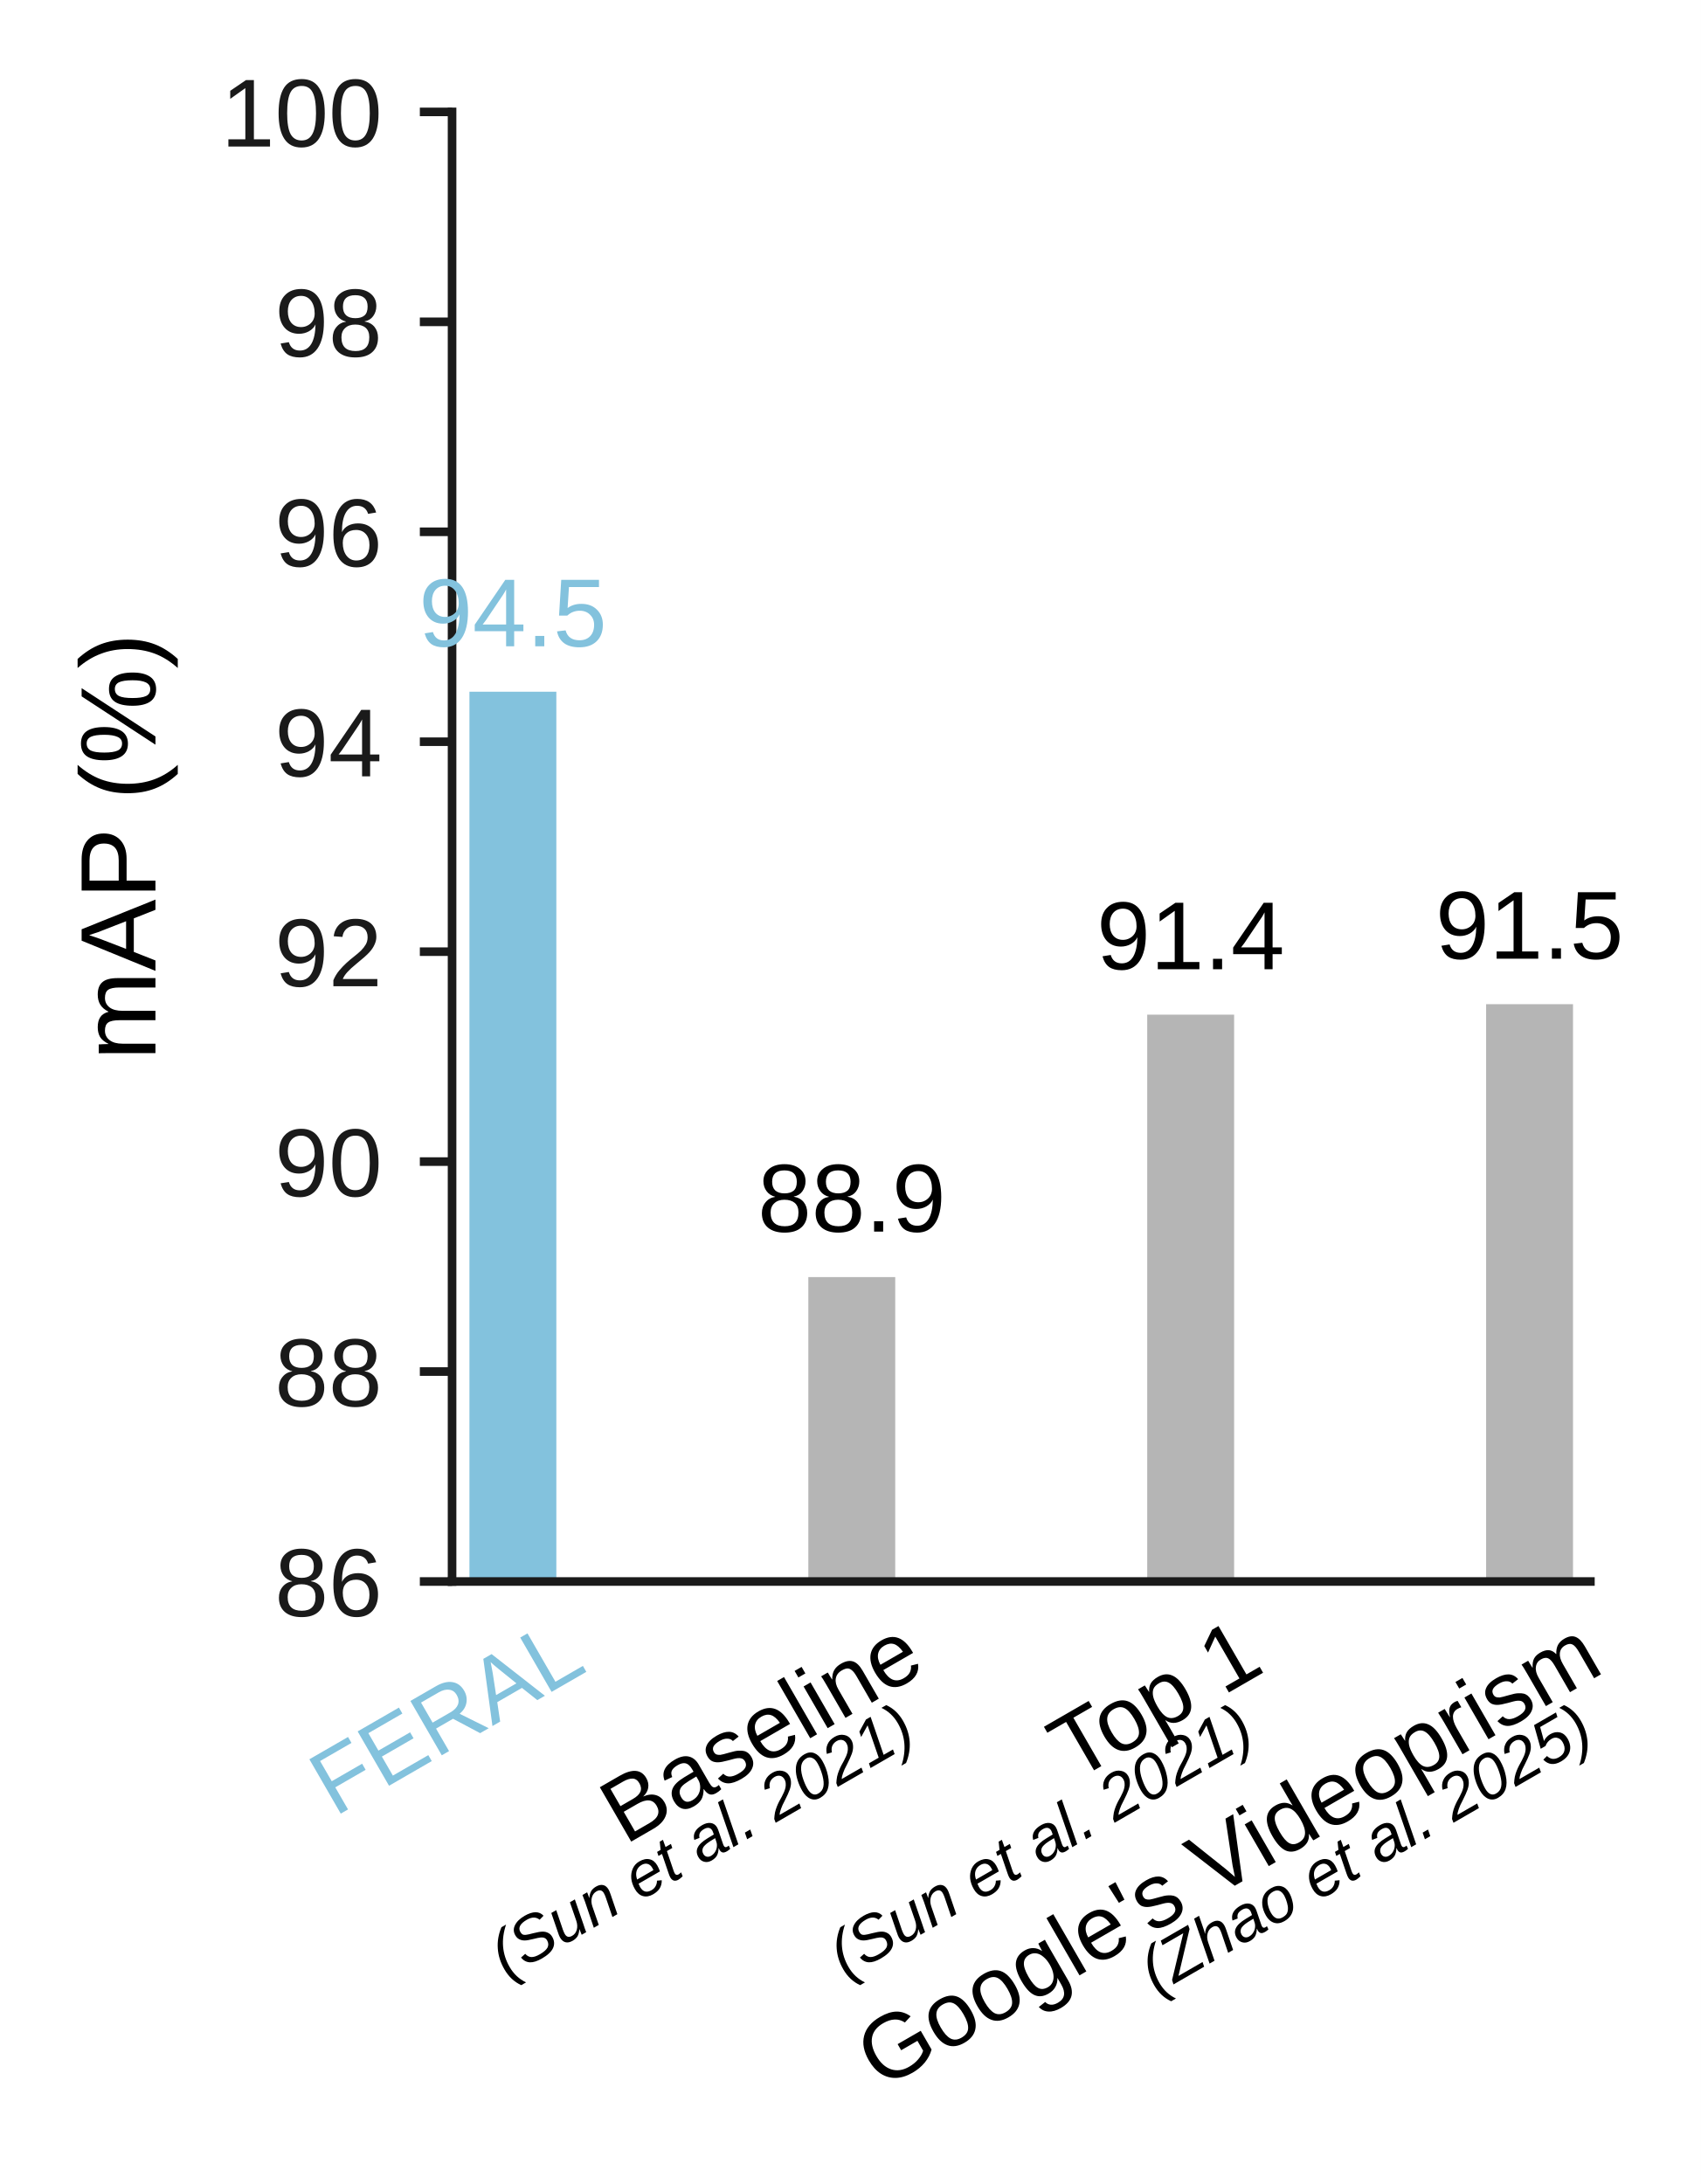
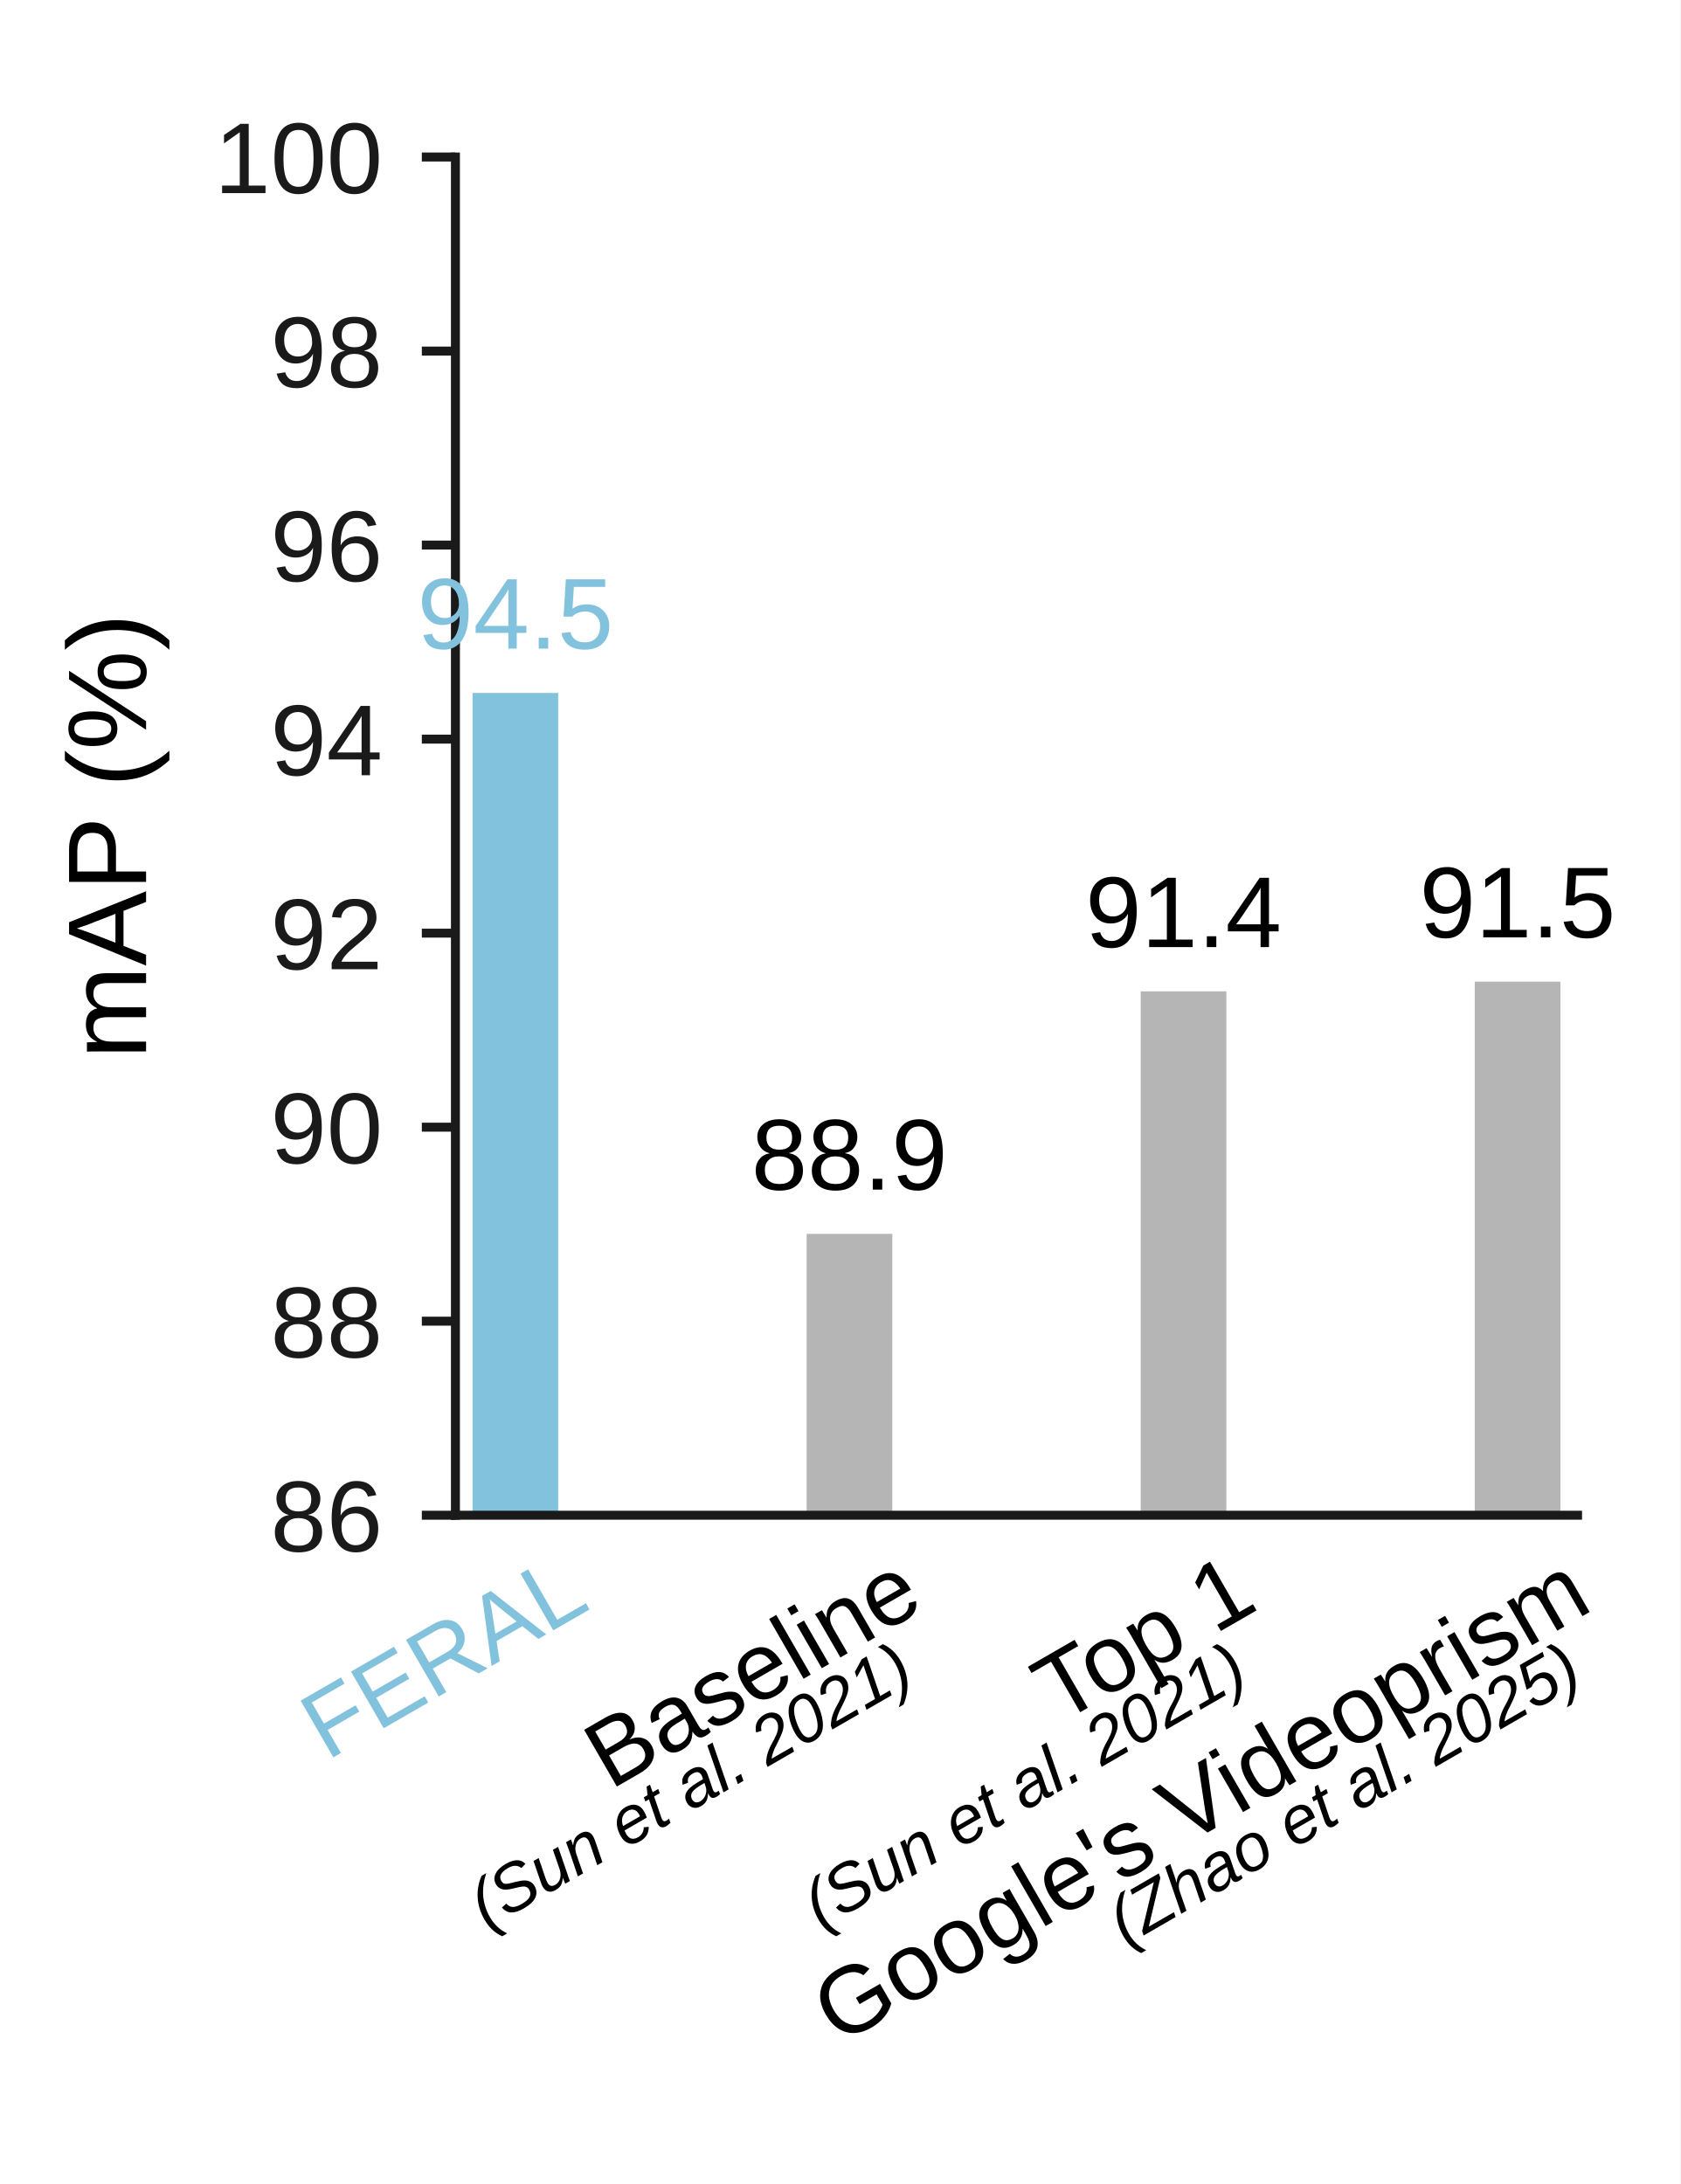
- <svg xmlns="http://www.w3.org/2000/svg" xmlns:xlink="http://www.w3.org/1999/xlink" width="158.401pt" height="203.4pt" viewBox="0 0 158.401 203.4" version="1.1">
+ <svg xmlns="http://www.w3.org/2000/svg" xmlns:xlink="http://www.w3.org/1999/xlink" width="150pt" height="195pt" viewBox="0 0 150 195" version="1.1">
  <defs>
    <style type="text/css">*{stroke-linejoin: round; stroke-linecap: butt}</style>
  </defs>
  <g id="figure_1">
    <g id="patch_1">
-       <path d="M 0 203.4  L 158.401 203.4  L 158.401 0  L 0 0  z " style="fill: #ffffff" />
+       <path d="M 0 195  L 150 195  L 150 0  L 0 0  z " style="fill: #ffffff" />
    </g>
    <g id="axes_1">
      <g id="patch_2">
-         <path d="M 42.099 147.288  L 148.108 147.288  L 148.108 10.421  L 42.099 10.421  z " style="fill: #ffffff" />
+         <path d="M 40.659 135.288  L 140.837 135.288  L 140.837 14.021  L 40.659 14.021  z " style="fill: #ffffff" />
      </g>
      <g id="patch_3">
-         <path d="M 43.717 988.041  L 51.81 988.041  L 51.81 64.423  L 43.717 64.423  z " clip-path="url(#p9ce07fddf0)" style="fill: #83c2dd" />
+         <path d="M 42.188 880.216  L 49.835 880.216  L 49.835 61.868  L 42.188 61.868  z " clip-path="url(#p36643ce114)" style="fill: #83c2dd" />
      </g>
      <g id="patch_4">
-         <path d="M 75.277 988.041  L 83.37 988.041  L 83.37 118.937  L 75.277 118.937  z " clip-path="url(#p9ce07fddf0)" style="fill: #b5b5b5" />
+         <path d="M 72.012 880.216  L 79.659 880.216  L 79.659 110.169  L 72.012 110.169  z " clip-path="url(#p36643ce114)" style="fill: #b5b5b5" />
      </g>
      <g id="patch_5">
-         <path d="M 106.837 988.041  L 114.929 988.041  L 114.929 94.496  L 106.837 94.496  z " clip-path="url(#p9ce07fddf0)" style="fill: #b5b5b5" />
+         <path d="M 101.836 880.216  L 109.483 880.216  L 109.483 88.514  L 101.836 88.514  z " clip-path="url(#p36643ce114)" style="fill: #b5b5b5" />
      </g>
      <g id="patch_6">
-         <path d="M 138.397 988.041  L 146.489 988.041  L 146.489 93.519  L 138.397 93.519  z " clip-path="url(#p9ce07fddf0)" style="fill: #b5b5b5" />
+         <path d="M 131.66 880.216  L 139.307 880.216  L 139.307 87.648  L 131.66 87.648  z " clip-path="url(#p36643ce114)" style="fill: #b5b5b5" />
      </g>
      <g id="matplotlib.axis_1">
        <g id="xtick_1">
          <g id="line2d_1" />
        </g>
        <g id="xtick_2">
          <g id="line2d_2" />
        </g>
        <g id="xtick_3">
          <g id="line2d_3" />
        </g>
        <g id="xtick_4">
          <g id="line2d_4" />
        </g>
      </g>
      <g id="matplotlib.axis_2">
        <g id="ytick_1">
          <g id="line2d_5">
            <defs>
-               <path id="m69b2e3ea2e" d="M 0 0  L -3 0  " style="stroke: #1a1a1a; stroke-width: 0.8" />
+               <path id="m040b04a4c6" d="M 0 0  L -3 0  " style="stroke: #1a1a1a; stroke-width: 0.8" />
            </defs>
            <g>
-               <use xlink:href="#m69b2e3ea2e" x="42.099" y="147.288" style="fill: #1a1a1a; stroke: #1a1a1a; stroke-width: 0.8" />
+               <use xlink:href="#m040b04a4c6" x="40.659" y="135.288" style="fill: #1a1a1a; stroke: #1a1a1a; stroke-width: 0.8" />
            </g>
          </g>
          <g id="text_1">
-             <text style="font-size: 9px; font-family: 'Arial'; text-anchor: end; fill: #1a1a1a" x="35.599" y="150.509" transform="rotate(-0 35.59891 150.5088)">86</text>
+             <text style="font-size: 9px; font-family: 'Arial'; text-anchor: end; fill: #1a1a1a" x="34.159" y="138.509" transform="rotate(-0 34.15891 138.5093)">86</text>
          </g>
        </g>
        <g id="ytick_2">
          <g id="line2d_6">
            <g>
-               <use xlink:href="#m69b2e3ea2e" x="42.099" y="127.735" style="fill: #1a1a1a; stroke: #1a1a1a; stroke-width: 0.8" />
+               <use xlink:href="#m040b04a4c6" x="40.659" y="117.964" style="fill: #1a1a1a; stroke: #1a1a1a; stroke-width: 0.8" />
            </g>
          </g>
          <g id="text_2">
-             <text style="font-size: 9px; font-family: 'Arial'; text-anchor: end; fill: #1a1a1a" x="35.599" y="130.956" transform="rotate(-0 35.59891 130.9564)">88</text>
+             <text style="font-size: 9px; font-family: 'Arial'; text-anchor: end; fill: #1a1a1a" x="34.159" y="121.185" transform="rotate(-0 34.15891 121.1854)">88</text>
          </g>
        </g>
        <g id="ytick_3">
          <g id="line2d_7">
            <g>
-               <use xlink:href="#m69b2e3ea2e" x="42.099" y="108.183" style="fill: #1a1a1a; stroke: #1a1a1a; stroke-width: 0.8" />
+               <use xlink:href="#m040b04a4c6" x="40.659" y="100.64" style="fill: #1a1a1a; stroke: #1a1a1a; stroke-width: 0.8" />
            </g>
          </g>
          <g id="text_3">
-             <text style="font-size: 9px; font-family: 'Arial'; text-anchor: end; fill: #1a1a1a" x="35.599" y="111.404" transform="rotate(-0 35.59891 111.404)">90</text>
+             <text style="font-size: 9px; font-family: 'Arial'; text-anchor: end; fill: #1a1a1a" x="34.159" y="103.861" transform="rotate(-0 34.15891 103.8615)">90</text>
          </g>
        </g>
        <g id="ytick_4">
          <g id="line2d_8">
            <g>
-               <use xlink:href="#m69b2e3ea2e" x="42.099" y="88.631" style="fill: #1a1a1a; stroke: #1a1a1a; stroke-width: 0.8" />
+               <use xlink:href="#m040b04a4c6" x="40.659" y="83.317" style="fill: #1a1a1a; stroke: #1a1a1a; stroke-width: 0.8" />
            </g>
          </g>
          <g id="text_4">
-             <text style="font-size: 9px; font-family: 'Arial'; text-anchor: end; fill: #1a1a1a" x="35.599" y="91.852" transform="rotate(-0 35.59891 91.8516)">92</text>
+             <text style="font-size: 9px; font-family: 'Arial'; text-anchor: end; fill: #1a1a1a" x="34.159" y="86.538" transform="rotate(-0 34.15891 86.53759)">92</text>
          </g>
        </g>
        <g id="ytick_5">
          <g id="line2d_9">
            <g>
-               <use xlink:href="#m69b2e3ea2e" x="42.099" y="69.078" style="fill: #1a1a1a; stroke: #1a1a1a; stroke-width: 0.8" />
+               <use xlink:href="#m040b04a4c6" x="40.659" y="65.993" style="fill: #1a1a1a; stroke: #1a1a1a; stroke-width: 0.8" />
            </g>
          </g>
          <g id="text_5">
-             <text style="font-size: 9px; font-family: 'Arial'; text-anchor: end; fill: #1a1a1a" x="35.599" y="72.299" transform="rotate(-0 35.59891 72.29921)">94</text>
+             <text style="font-size: 9px; font-family: 'Arial'; text-anchor: end; fill: #1a1a1a" x="34.159" y="69.214" transform="rotate(-0 34.15891 69.2137)">94</text>
          </g>
        </g>
        <g id="ytick_6">
          <g id="line2d_10">
            <g>
-               <use xlink:href="#m69b2e3ea2e" x="42.099" y="49.526" style="fill: #1a1a1a; stroke: #1a1a1a; stroke-width: 0.8" />
+               <use xlink:href="#m040b04a4c6" x="40.659" y="48.669" style="fill: #1a1a1a; stroke: #1a1a1a; stroke-width: 0.8" />
            </g>
          </g>
          <g id="text_6">
-             <text style="font-size: 9px; font-family: 'Arial'; text-anchor: end; fill: #1a1a1a" x="35.599" y="52.747" transform="rotate(-0 35.59891 52.74682)">96</text>
+             <text style="font-size: 9px; font-family: 'Arial'; text-anchor: end; fill: #1a1a1a" x="34.159" y="51.89" transform="rotate(-0 34.15891 51.88981)">96</text>
          </g>
        </g>
        <g id="ytick_7">
          <g id="line2d_11">
            <g>
-               <use xlink:href="#m69b2e3ea2e" x="42.099" y="29.973" style="fill: #1a1a1a; stroke: #1a1a1a; stroke-width: 0.8" />
+               <use xlink:href="#m040b04a4c6" x="40.659" y="31.345" style="fill: #1a1a1a; stroke: #1a1a1a; stroke-width: 0.8" />
            </g>
          </g>
          <g id="text_7">
-             <text style="font-size: 9px; font-family: 'Arial'; text-anchor: end; fill: #1a1a1a" x="35.599" y="33.194" transform="rotate(-0 35.59891 33.19442)">98</text>
+             <text style="font-size: 9px; font-family: 'Arial'; text-anchor: end; fill: #1a1a1a" x="34.159" y="34.566" transform="rotate(-0 34.15891 34.56592)">98</text>
          </g>
        </g>
        <g id="ytick_8">
          <g id="line2d_12">
            <g>
-               <use xlink:href="#m69b2e3ea2e" x="42.099" y="10.421" style="fill: #1a1a1a; stroke: #1a1a1a; stroke-width: 0.8" />
+               <use xlink:href="#m040b04a4c6" x="40.659" y="14.021" style="fill: #1a1a1a; stroke: #1a1a1a; stroke-width: 0.8" />
            </g>
          </g>
          <g id="text_8">
-             <text style="font-size: 9px; font-family: 'Arial'; text-anchor: end; fill: #1a1a1a" x="35.599" y="13.642" transform="rotate(-0 35.59891 13.64203)">100</text>
+             <text style="font-size: 9px; font-family: 'Arial'; text-anchor: end; fill: #1a1a1a" x="34.159" y="17.242" transform="rotate(-0 34.15891 17.24203)">100</text>
          </g>
        </g>
        <g id="text_9">
-           <text style="font-size: 10px; font-family: 'Arial'; text-anchor: middle" x="14.48" y="78.854" transform="rotate(-90 14.47969 78.85439)">mAP (%)</text>
+           <text style="font-size: 10px; font-family: 'Arial'; text-anchor: middle" x="13.04" y="74.655" transform="rotate(-90 13.03969 74.65463)">mAP (%)</text>
        </g>
      </g>
      <g id="patch_7">
-         <path d="M 42.099 147.288  L 42.099 10.421  " style="fill: none; stroke: #1a1a1a; stroke-width: 0.8; stroke-linejoin: miter; stroke-linecap: square" />
+         <path d="M 40.659 135.288  L 40.659 14.021  " style="fill: none; stroke: #1a1a1a; stroke-width: 0.8; stroke-linejoin: miter; stroke-linecap: square" />
      </g>
      <g id="patch_8">
-         <path d="M 42.099 147.288  L 148.108 147.288  " style="fill: none; stroke: #1a1a1a; stroke-width: 0.8; stroke-linejoin: miter; stroke-linecap: square" />
+         <path d="M 40.659 135.288  L 140.837 135.288  " style="fill: none; stroke: #1a1a1a; stroke-width: 0.8; stroke-linejoin: miter; stroke-linecap: square" />
      </g>
      <g id="text_10">
-         <text style="font-size: 9px; font-family: 'Arial'; text-anchor: middle; fill: #83c2dd" x="47.764" y="60.19" transform="rotate(-0 47.7635 60.19045)">94.5</text>
+         <text style="font-size: 9px; font-family: 'Arial'; text-anchor: middle; fill: #83c2dd" x="46.012" y="57.914" transform="rotate(-0 46.01192 57.91405)">94.5</text>
      </g>
      <g id="text_11">
-         <text style="font-size: 9px; font-family: 'Arial'; text-anchor: middle" x="79.323" y="114.704" transform="rotate(-0 79.32341 114.704)">88.9</text>
+         <text style="font-size: 9px; font-family: 'Arial'; text-anchor: middle" x="75.836" y="106.214" transform="rotate(-0 75.83584 106.2144)">88.9</text>
      </g>
      <g id="text_12">
-         <text style="font-size: 9px; font-family: 'Arial'; text-anchor: middle" x="110.883" y="90.264" transform="rotate(-0 110.8833 90.26351)">91.4</text>
+         <text style="font-size: 9px; font-family: 'Arial'; text-anchor: middle" x="105.66" y="84.56" transform="rotate(-0 105.6598 84.55951)">91.4</text>
      </g>
      <g id="text_13">
-         <text style="font-size: 9px; font-family: 'Arial'; text-anchor: middle" x="142.443" y="89.286" transform="rotate(-0 142.4432 89.28589)">91.5</text>
+         <text style="font-size: 9px; font-family: 'Arial'; text-anchor: middle" x="135.484" y="83.693" transform="rotate(-0 135.4837 83.69331)">91.5</text>
      </g>
      <g id="text_14">
-         <text style="font-size: 8.5px; font-family: 'Arial'; text-anchor: end; fill: #83c2dd" x="54.852" y="155.557" transform="rotate(-30 54.85172 155.5568)">FERAL</text>
+         <text style="font-size: 8.5px; font-family: 'Arial'; text-anchor: end; fill: #83c2dd" x="52.878" y="143.557" transform="rotate(-30 52.87757 143.5573)">FERAL</text>
      </g>
      <g id="text_15">
-         <text style="font-size: 8.5px; font-family: 'Arial'; text-anchor: end" x="86.412" y="155.557" transform="rotate(-30 86.41162 155.5568)">Baseline</text>
+         <text style="font-size: 8.5px; font-family: 'Arial'; text-anchor: end" x="82.701" y="143.557" transform="rotate(-30 82.70149 143.5573)">Baseline</text>
      </g>
      <g id="text_16">
-         <text style="font-style: italic; font-size: 6px; font-family: 'Arial'; text-anchor: end" x="85.553" y="162.07" transform="rotate(-30 85.55345 162.0704)">(Sun et al. 2021)</text>
+         <text style="font-style: italic; font-size: 6px; font-family: 'Arial'; text-anchor: end" x="81.843" y="150.071" transform="rotate(-30 81.84333 150.0709)">(Sun et al. 2021)</text>
      </g>
      <g id="text_17">
-         <text style="font-size: 8.5px; font-family: 'Arial'; text-anchor: end" x="117.984" y="155.579" transform="rotate(-30 117.9841 155.5786)">Top 1</text>
+         <text style="font-size: 8.5px; font-family: 'Arial'; text-anchor: end" x="112.538" y="143.579" transform="rotate(-30 112.538 143.5791)">Top 1</text>
      </g>
      <g id="text_18">
-         <text style="font-style: italic; font-size: 6px; font-family: 'Arial'; text-anchor: end" x="117.113" y="162.07" transform="rotate(-30 117.1134 162.0704)">(Sun et al. 2021)</text>
+         <text style="font-style: italic; font-size: 6px; font-family: 'Arial'; text-anchor: end" x="111.667" y="150.071" transform="rotate(-30 111.6673 150.0709)">(Sun et al. 2021)</text>
      </g>
      <g id="text_19">
-         <text style="font-size: 8.5px; font-family: 'Arial'; text-anchor: end" x="149.583" y="155.647" transform="rotate(-30 149.5832 155.6465)">Google's Videoprism</text>
+         <text style="font-size: 8.5px; font-family: 'Arial'; text-anchor: end" x="142.401" y="143.647" transform="rotate(-30 142.4011 143.647)">Google's Videoprism</text>
      </g>
      <g id="text_20">
-         <text style="font-style: italic; font-size: 6px; font-family: 'Arial'; text-anchor: end" x="148.673" y="162.07" transform="rotate(-30 148.6733 162.0704)">(Zhao et al. 2025)</text>
+         <text style="font-style: italic; font-size: 6px; font-family: 'Arial'; text-anchor: end" x="141.491" y="150.071" transform="rotate(-30 141.4912 150.0709)">(Zhao et al. 2025)</text>
      </g>
    </g>
  </g>
  <defs>
-     <clipPath id="p9ce07fddf0">
-       <rect x="42.099" y="10.421" width="106.009" height="136.867" />
+     <clipPath id="p36643ce114">
+       <rect x="40.659" y="14.021" width="100.178" height="121.267" />
    </clipPath>
  </defs>
</svg>
